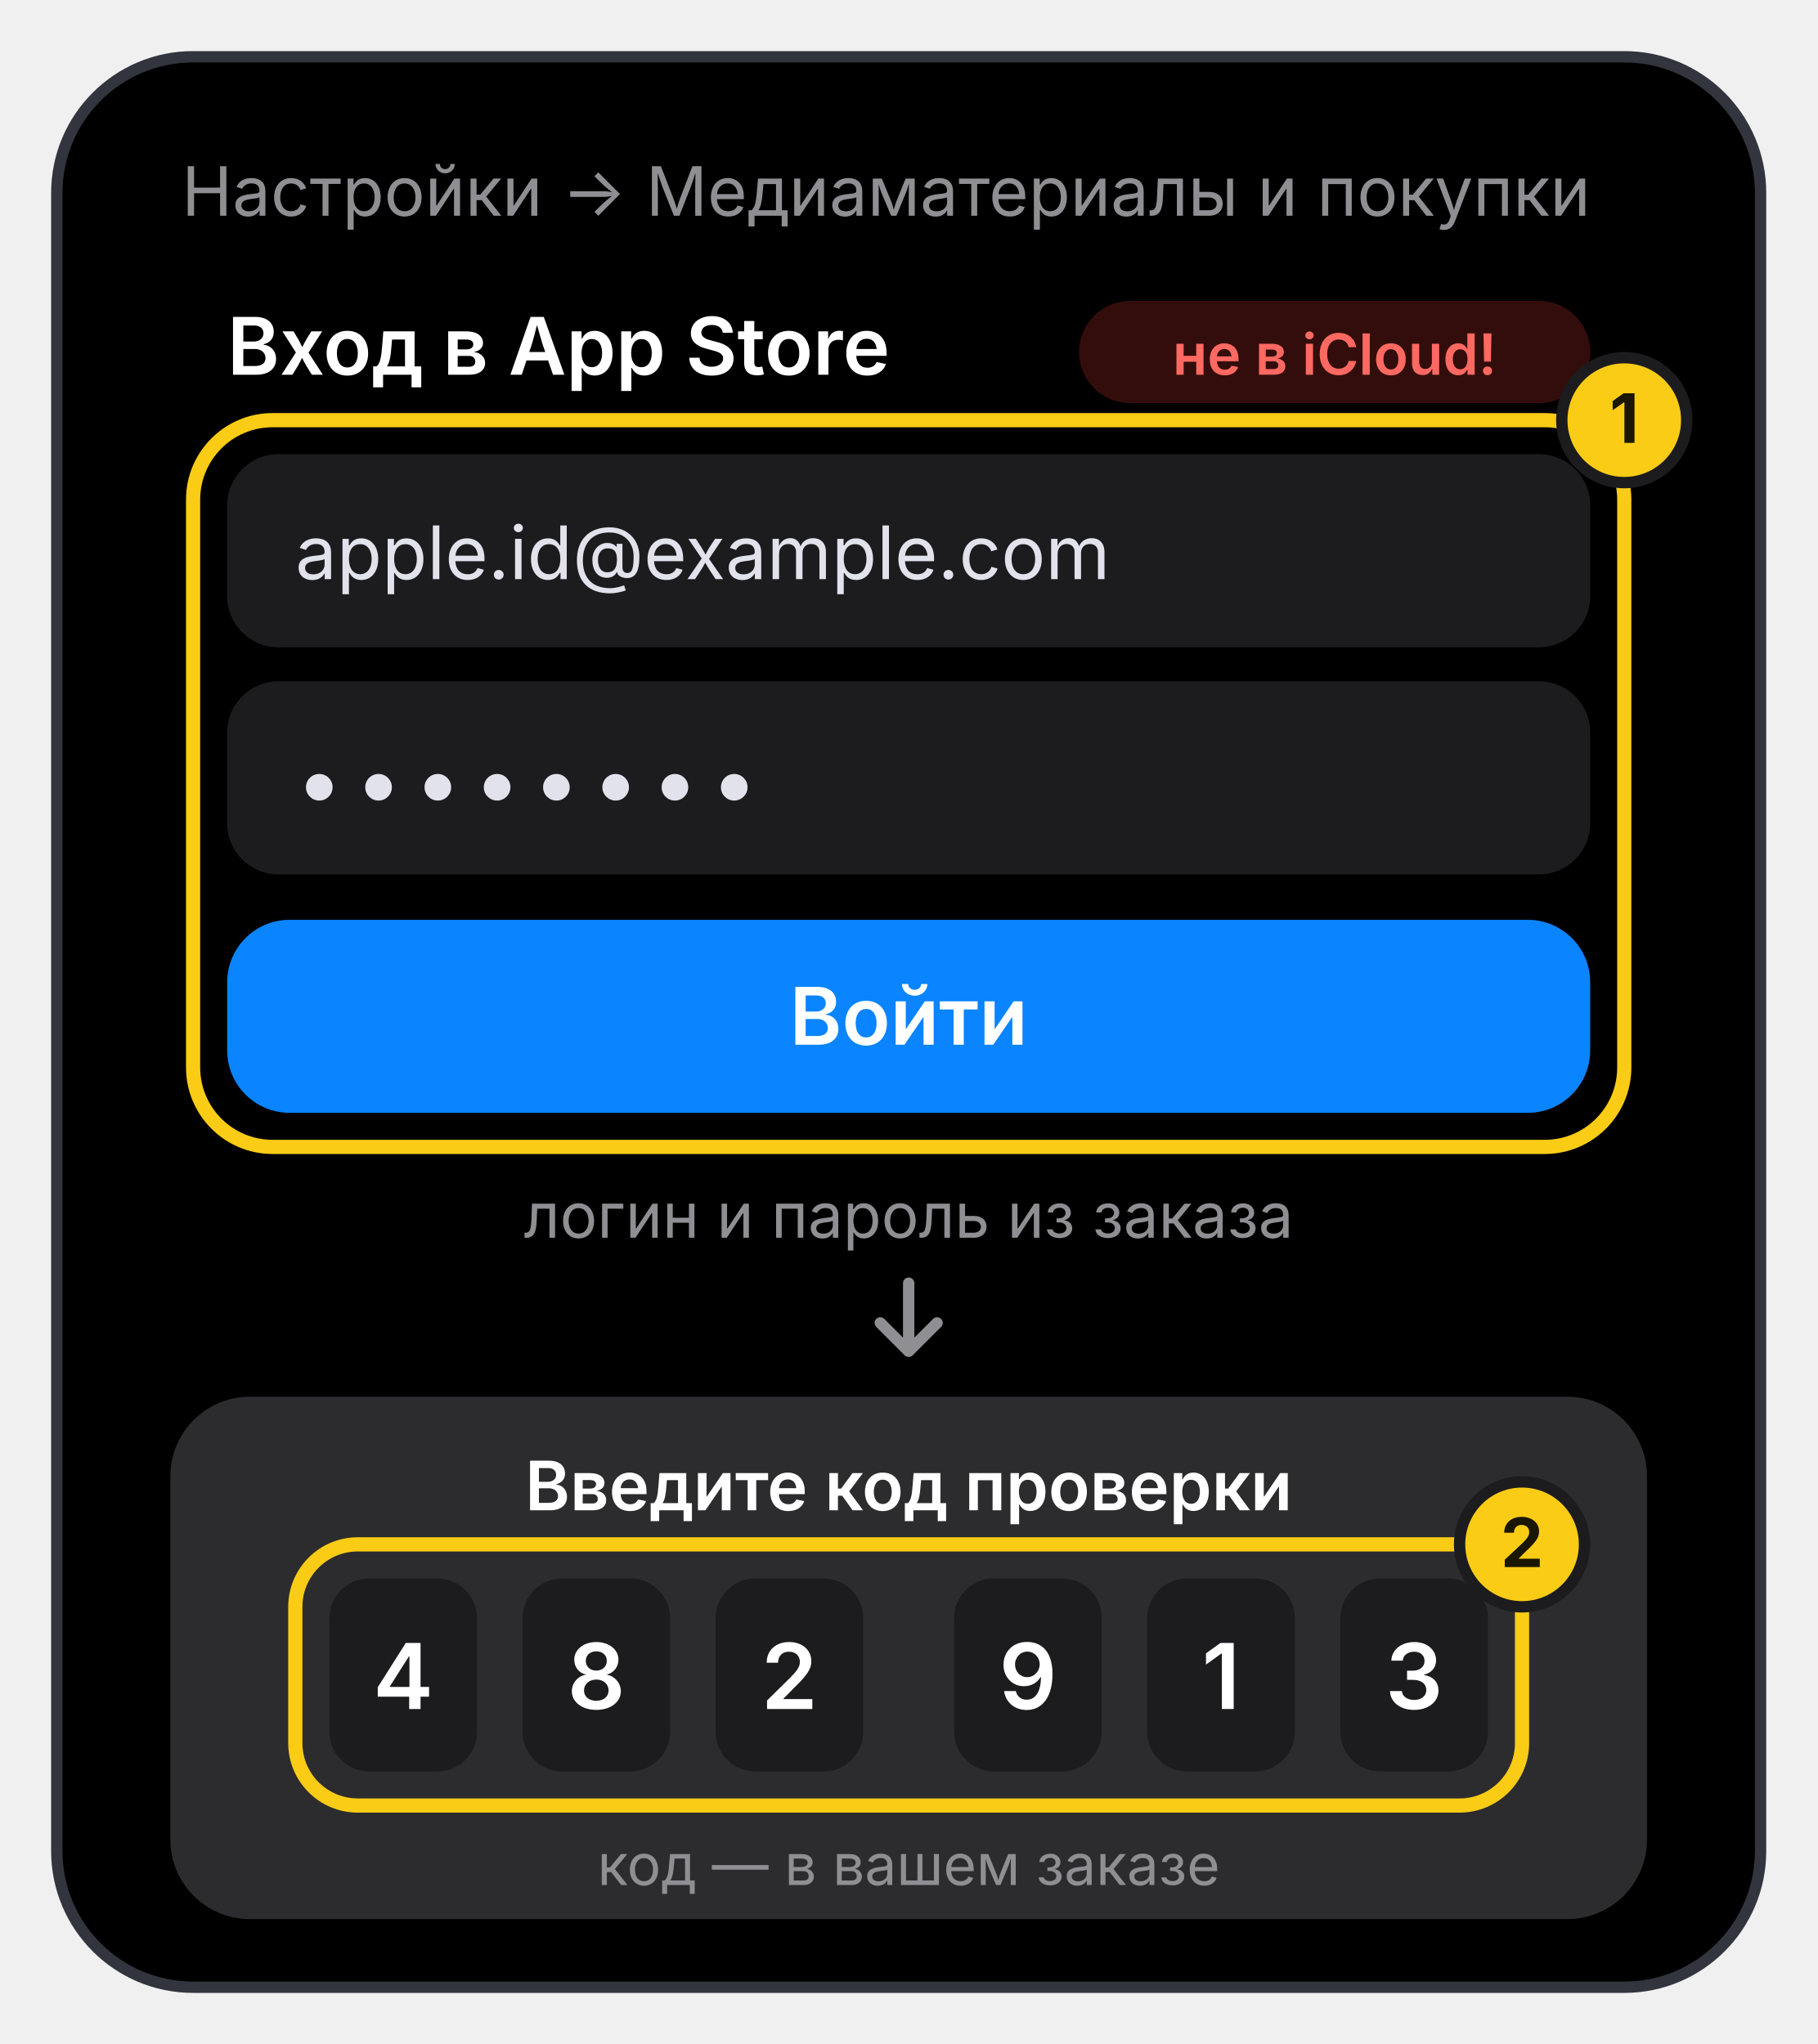
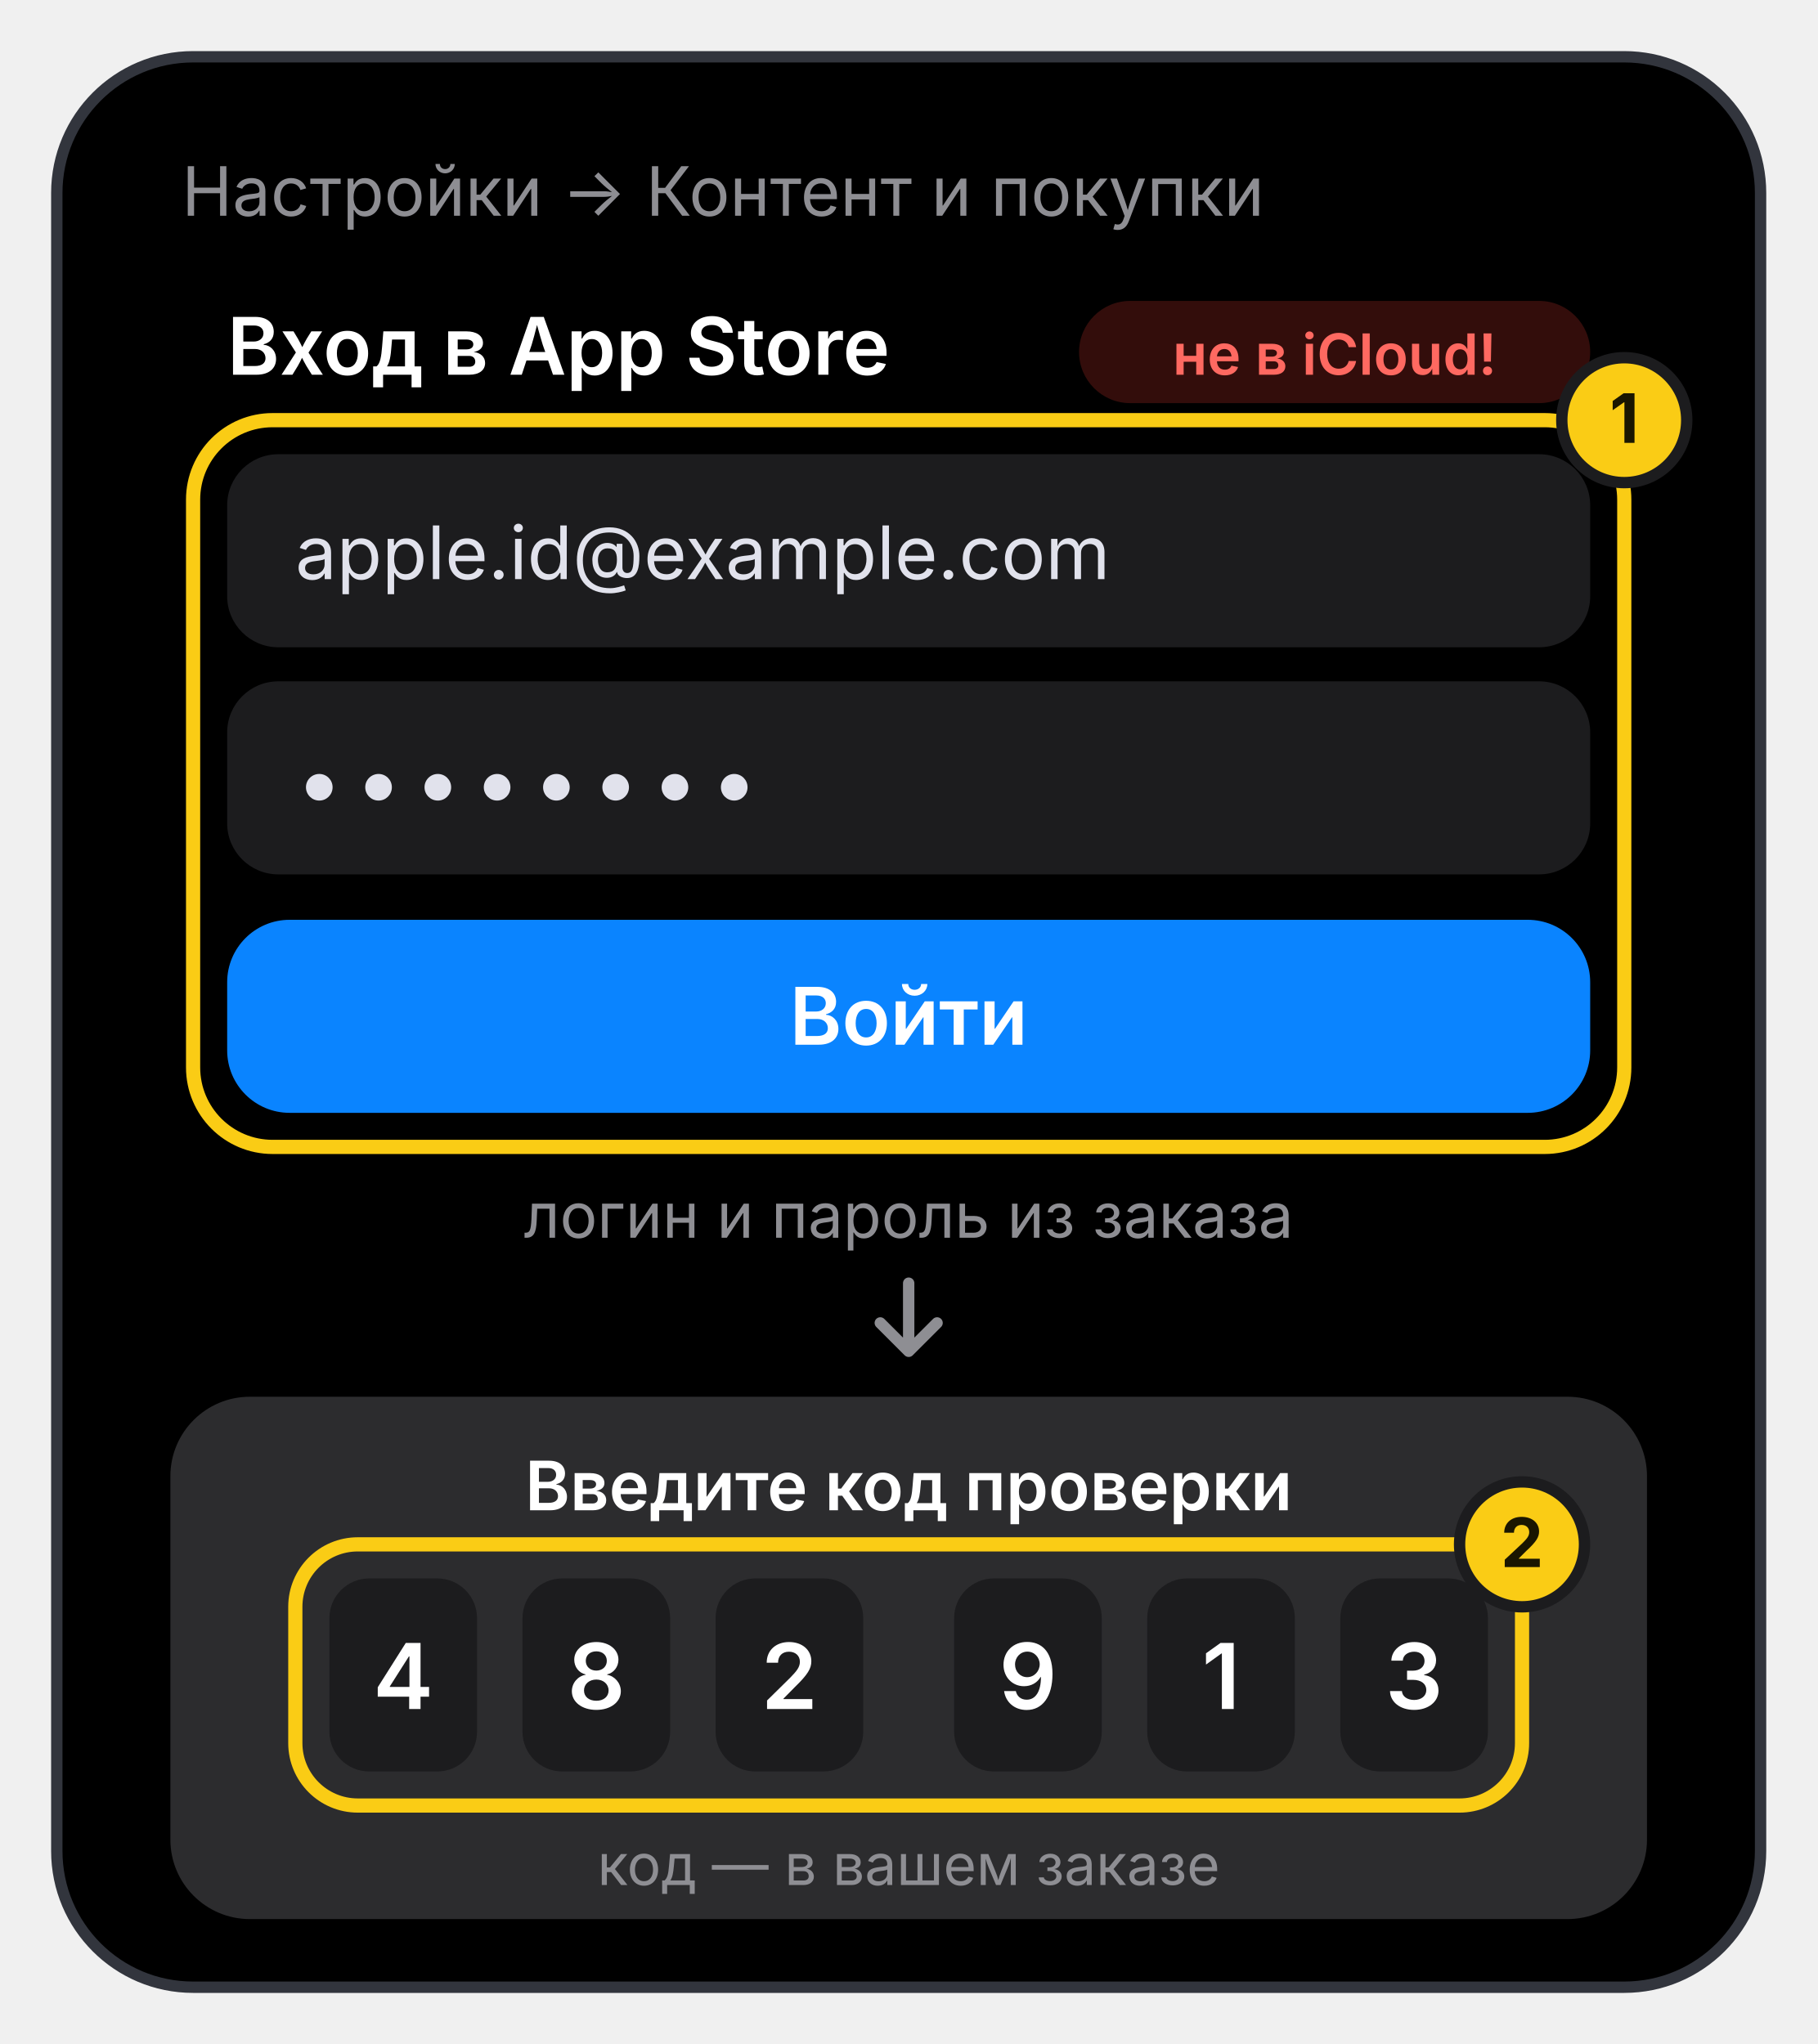
<svg xmlns="http://www.w3.org/2000/svg" viewBox="0 0 320 360" width="320" height="360" font-family="-apple-system, 'SF Pro Text', Inter, 'Segoe UI', Roboto, sans-serif">
  <rect x="10" y="10" width="300" height="340" rx="24" fill="#000" stroke="#32353d" stroke-width="2" />
-   <text x="32" y="38" font-size="12" fill="#8e8e93">Настройки → Медиаматериалы и покупки</text>
+   <text x="32" y="38" font-size="12" fill="#8e8e93">Настройки → Контент и покупки</text>
  <text x="40" y="66" font-size="14" font-weight="600" fill="#fff">Вход в App Store</text>
  <rect x="190" y="53" width="90" height="18" rx="9" fill="#ff453a" fill-opacity=".2" />
  <text x="235" y="66" text-anchor="middle" font-size="10" font-weight="600" fill="#ff6961">не в iCloud!</text>
  <rect x="40" y="80" width="240" height="34" rx="9" fill="#1c1c1e" />
  <text x="52" y="102" font-size="13" fill="#e1e2ec">apple.id@example.com</text>
  <rect x="40" y="120" width="240" height="34" rx="9" fill="#1c1c1e" />
  <text x="52" y="143" font-size="15" letter-spacing="2" fill="#e1e2ec">••••••••</text>
  <rect x="40" y="162" width="240" height="34" rx="11" fill="#0a84ff" />
  <text x="160" y="184" text-anchor="middle" font-size="14" font-weight="600" fill="#fff">Войти</text>
  <rect x="34" y="74" width="252" height="128" rx="14" fill="none" stroke="#FACC15" stroke-width="2.5" />
  <g transform="translate(286 74)">
    <circle r="11" fill="#FACC15" stroke="#1c1c1e" stroke-width="2" />
    <text y="4" text-anchor="middle" font-size="12" font-weight="700" fill="#1a1600">1</text>
  </g>
  <text x="160" y="218" text-anchor="middle" font-size="11" fill="#8e8e93">логин и пароль из заказа</text>
  <path d="M160 226v12m-5-5 5 5 5-5" stroke="#8e8e93" stroke-width="2" fill="none" stroke-linecap="round" stroke-linejoin="round" />
  <rect x="30" y="246" width="260" height="92" rx="14" fill="#2c2c2e" />
  <text x="160" y="266" text-anchor="middle" font-size="12" font-weight="600" fill="#fff">Введите код проверки</text>
  <g font-size="16" font-weight="600" fill="#fff" text-anchor="middle">
    <rect x="58" y="278" width="26" height="34" rx="7" fill="#1c1c1e" />
    <text x="71" y="301">4</text>
    <rect x="92" y="278" width="26" height="34" rx="7" fill="#1c1c1e" />
    <text x="105" y="301">8</text>
    <rect x="126" y="278" width="26" height="34" rx="7" fill="#1c1c1e" />
    <text x="139" y="301">2</text>
    <rect x="168" y="278" width="26" height="34" rx="7" fill="#1c1c1e" />
    <text x="181" y="301">9</text>
    <rect x="202" y="278" width="26" height="34" rx="7" fill="#1c1c1e" />
    <text x="215" y="301">1</text>
    <rect x="236" y="278" width="26" height="34" rx="7" fill="#1c1c1e" />
    <text x="249" y="301">3</text>
  </g>
  <rect x="52" y="272" width="216" height="46" rx="11" fill="none" stroke="#FACC15" stroke-width="2.5" />
  <g transform="translate(268 272)">
    <circle r="11" fill="#FACC15" stroke="#1c1c1e" stroke-width="2" />
    <text y="4" text-anchor="middle" font-size="12" font-weight="700" fill="#1a1600">2</text>
  </g>
  <text x="160" y="332" text-anchor="middle" font-size="10" fill="#8e8e93">код — в вашем заказе</text>
</svg>
